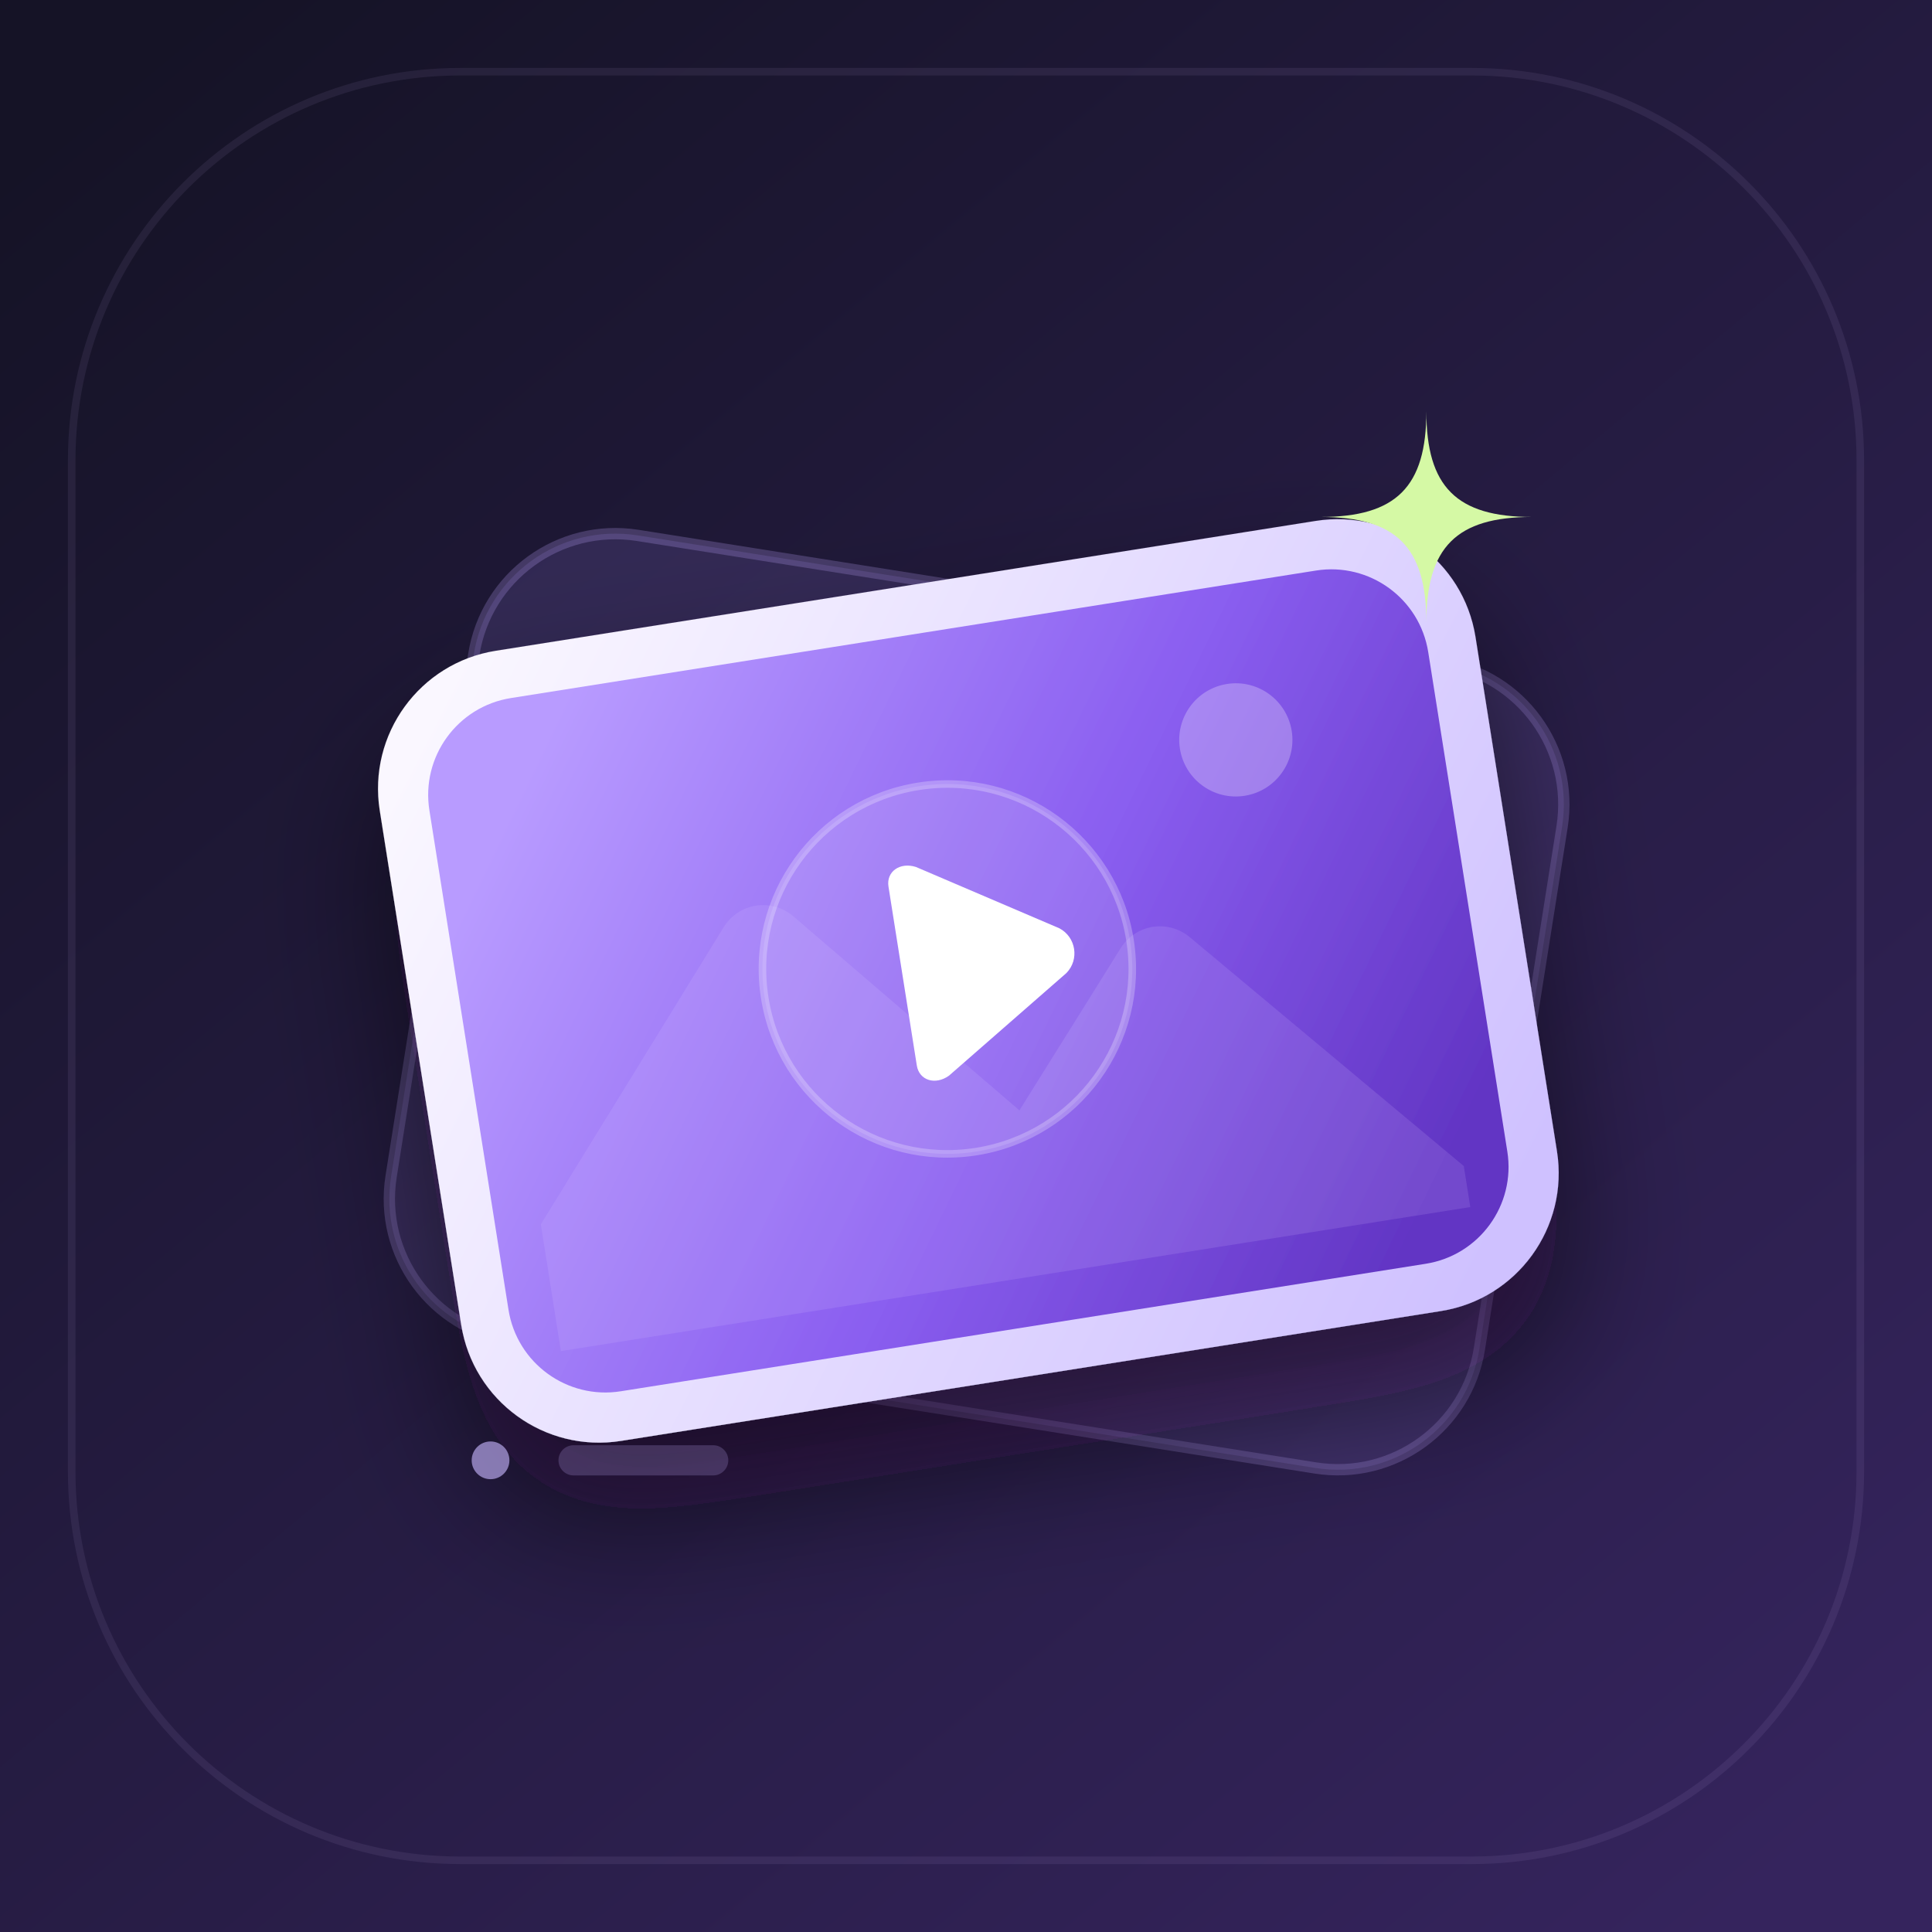
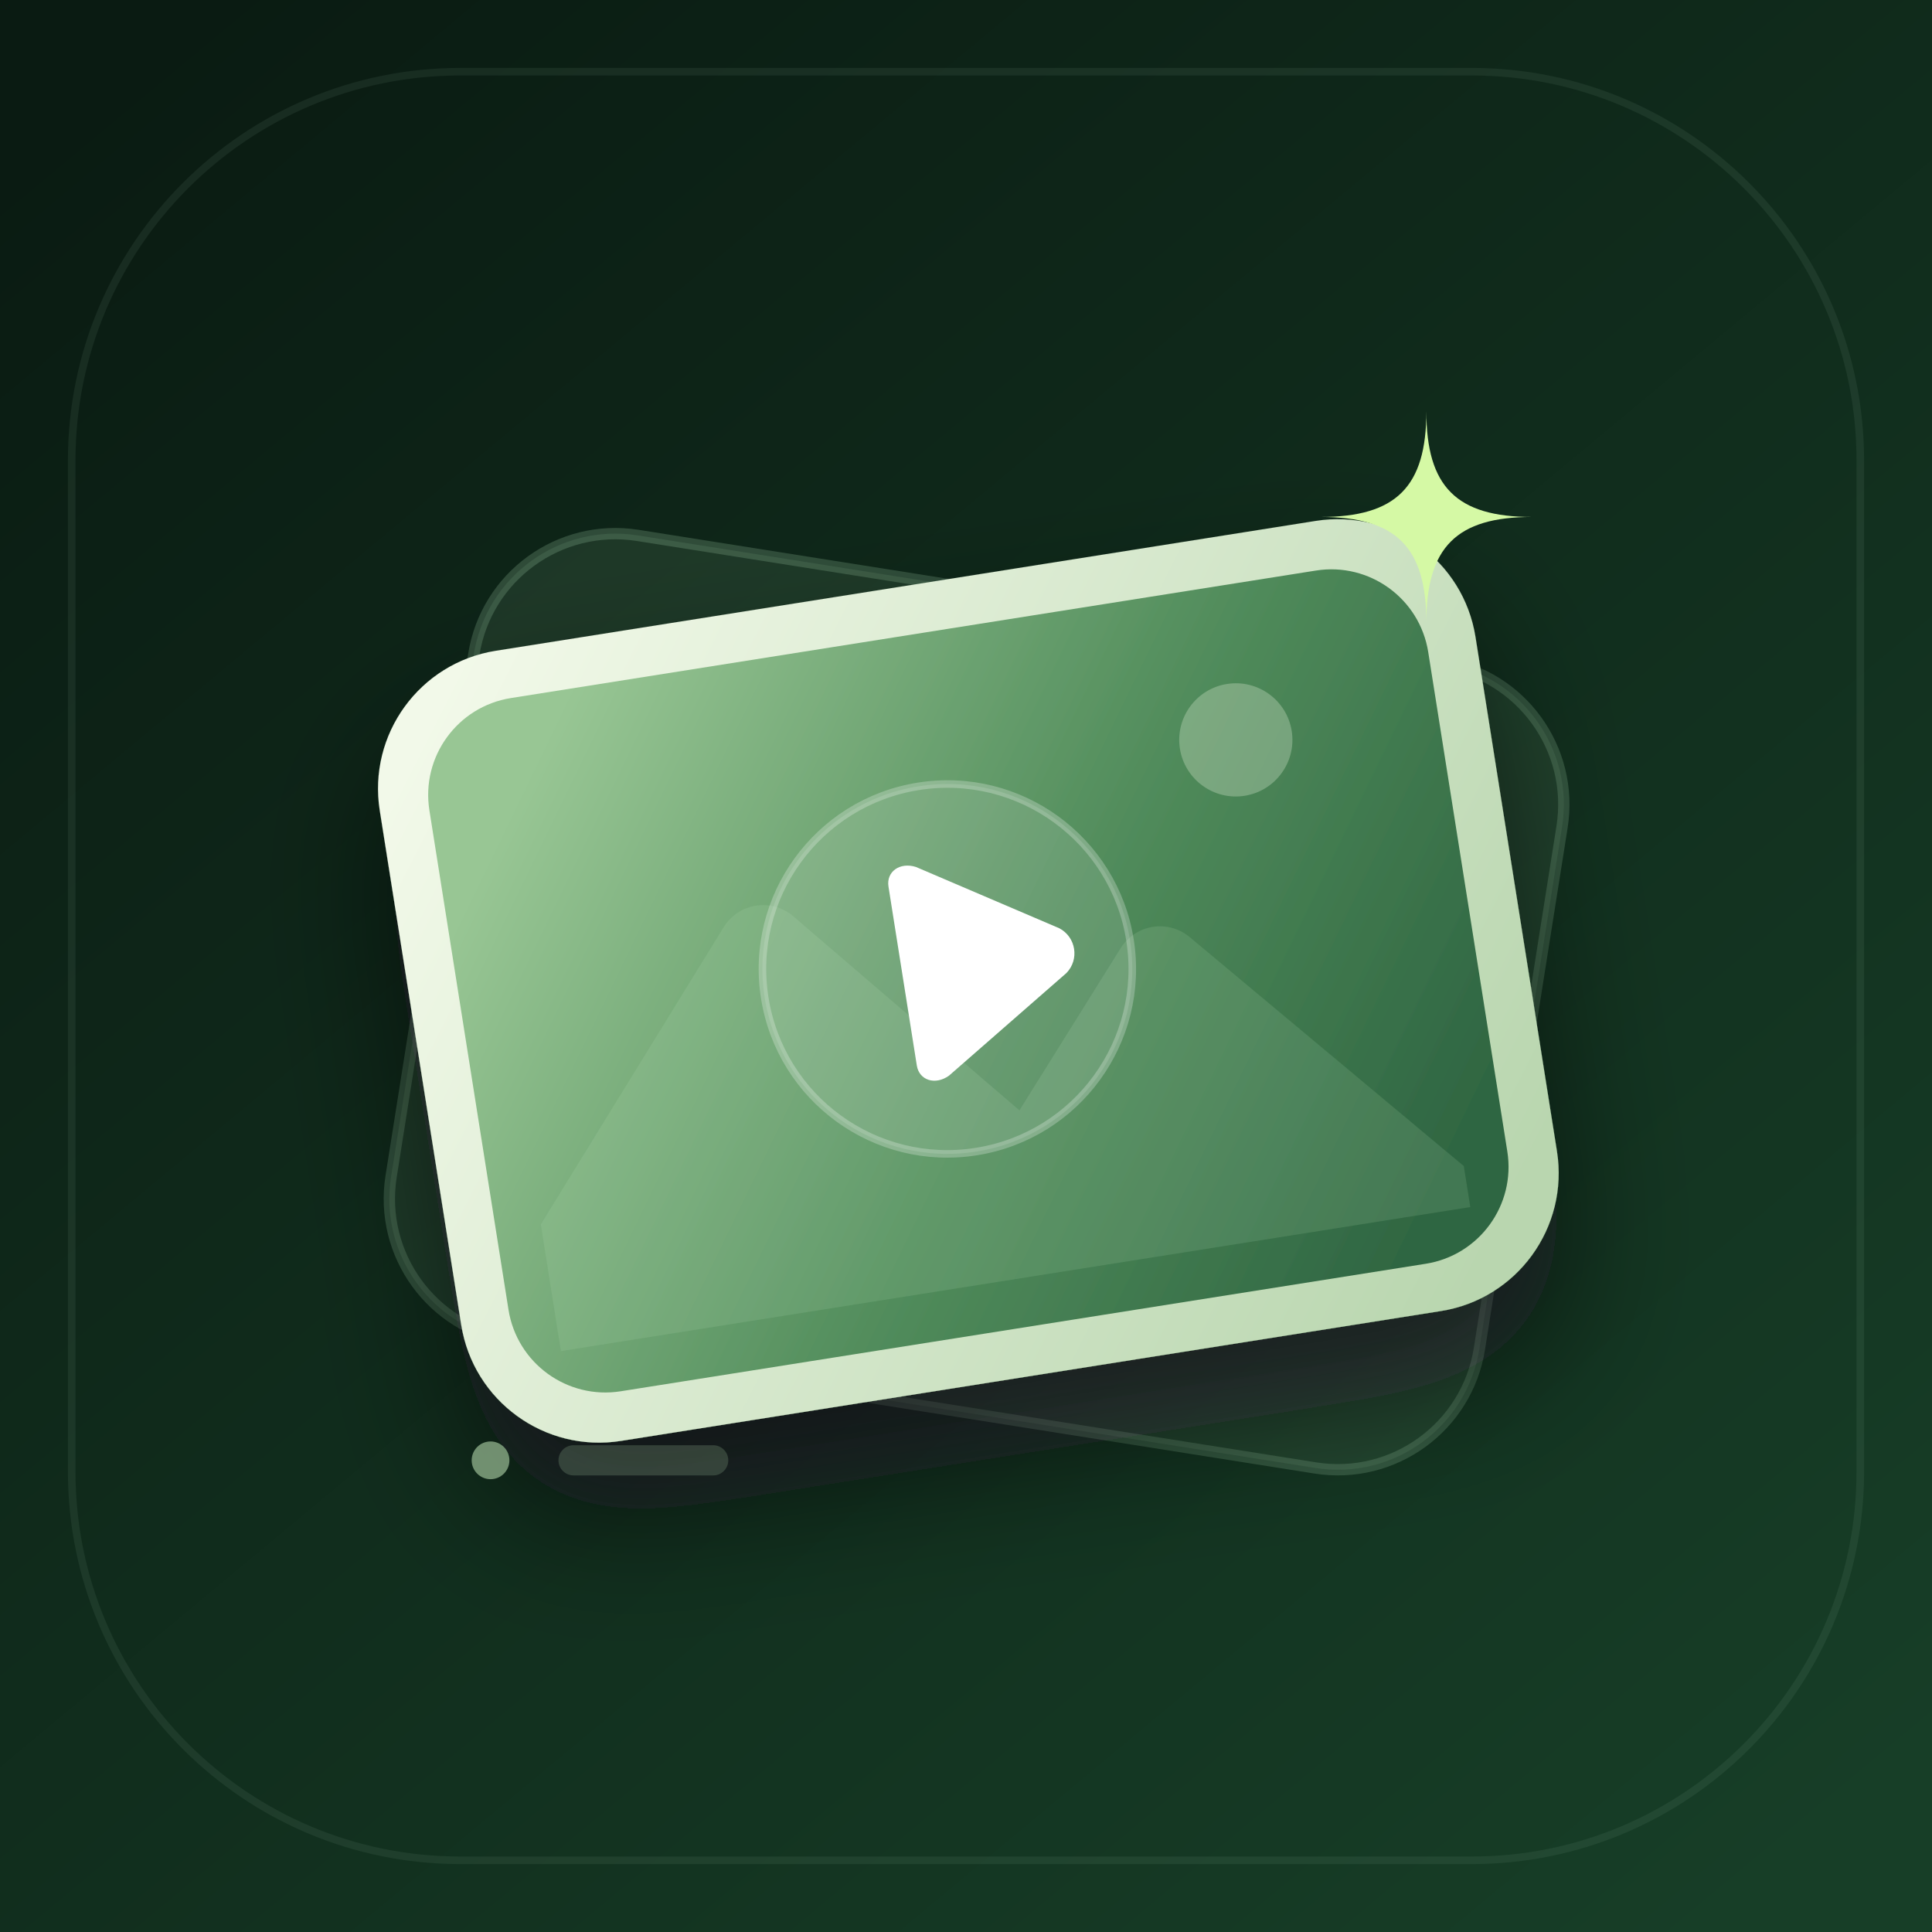
<svg xmlns="http://www.w3.org/2000/svg" width="512" height="512" viewBox="0 0 512 512" fill="none">
  <defs>
    <linearGradient id="background" x1="40" y1="12" x2="456" y2="512" gradientUnits="userSpaceOnUse">
-       <stop stop-color="#151326" />
-       <stop offset="1" stop-color="#35245D" />
+       <stop stop-color="#0A1B12" />
+       <stop offset="1" stop-color="#173E27" />
    </linearGradient>
    <radialGradient id="glow" cx="0" cy="0" r="1" gradientTransform="translate(280 310) rotate(90) scale(240)">
-       <stop stop-color="#9470FF" stop-opacity=".34" />
-       <stop offset="1" stop-color="#9470FF" stop-opacity="0" />
+       <stop stop-color="#75B887" stop-opacity=".34" />
+       <stop offset="1" stop-color="#75B887" stop-opacity="0" />
    </radialGradient>
    <linearGradient id="frame" x1="128" y1="165" x2="383" y2="350" gradientUnits="userSpaceOnUse">
-       <stop stop-color="#FAF7FF" />
-       <stop offset="1" stop-color="#CFC1FF" />
+       <stop stop-color="#F2F9E9" />
+       <stop offset="1" stop-color="#B9D6AF" />
    </linearGradient>
    <linearGradient id="screen" x1="151" y1="185" x2="368" y2="336" gradientUnits="userSpaceOnUse">
-       <stop stop-color="#B89BFF" />
-       <stop offset=".55" stop-color="#8A5EF0" />
-       <stop offset="1" stop-color="#6235C4" />
+       <stop stop-color="#98C694" />
+       <stop offset=".55" stop-color="#528D5C" />
+       <stop offset="1" stop-color="#2F6642" />
    </linearGradient>
    <filter id="shadow" x="40" y="94" width="430" height="370" filterUnits="userSpaceOnUse">
      <feDropShadow dy="20" stdDeviation="18" flood-color="#080616" flood-opacity=".55" />
    </filter>
  </defs>
  <rect width="512" height="512" fill="url(#background)" />
  <rect width="512" height="512" fill="url(#glow)" />
-   <rect x="19" y="19" width="474" height="474" rx="103" stroke="#D5C7FF" stroke-opacity=".08" stroke-width="2" />
+   <rect x="19" y="19" width="474" height="474" rx="103" stroke="#BAD9BF" stroke-opacity=".08" stroke-width="2" />
  <g transform="rotate(9 256 264)">
-     <rect x="113" y="157" width="292" height="216" rx="38" fill="#A087ED" fill-opacity=".16" stroke="#C0A9FF" stroke-opacity=".24" stroke-width="3" />
+     <rect x="113" y="157" width="292" height="216" rx="38" fill="#739D79" fill-opacity=".16" stroke="#9BC9A4" stroke-opacity=".24" stroke-width="3" />
  </g>
  <g filter="url(#shadow)">
    <g transform="rotate(-9 256 256)">
      <rect x="109" y="154" width="294" height="212" rx="37" fill="url(#frame)" />
      <rect x="122" y="167" width="268" height="186" rx="26" fill="url(#screen)" />
-       <path d="M134 306L194 236C199 230 208 230 213 236L264 296L297 258C302 252 311 252 316 258L378 329V340H134V306Z" fill="#D6C4FF" fill-opacity=".15" />
-       <circle cx="336" cy="208" r="15" fill="#F1E9FF" fill-opacity=".3" />
+       <path d="M134 306L194 236C199 230 208 230 213 236L264 296L297 258C302 252 311 252 316 258L378 329V340H134V306Z" fill="#B9DDB6" fill-opacity=".15" />
+       <circle cx="336" cy="208" r="15" fill="#E5F2D8" fill-opacity=".3" />
      <circle cx="251" cy="256" r="49" fill="#FFF" fill-opacity=".12" stroke="#FFF" stroke-opacity=".25" stroke-width="2" />
      <path d="M239 232C239 228 243 226 247 228L282 250C286 253 286 259 282 262L247 284C243 286 239 284 239 280V232Z" fill="#FFF" />
    </g>
  </g>
  <path d="M378 109C378 129 370 137 350 137C370 137 378 145 378 165C378 145 386 137 406 137C386 137 378 129 378 109Z" fill="#D5F9A5" />
-   <circle cx="130" cy="387" r="5" fill="#C1AFF6" fill-opacity=".65" />
-   <rect x="148" y="383" width="45" height="8" rx="4" fill="#C1AFF6" fill-opacity=".22" />
+   <circle cx="130" cy="387" r="5" fill="#A7CAA0" fill-opacity=".65" />
+   <rect x="148" y="383" width="45" height="8" rx="4" fill="#A7CAA0" fill-opacity=".22" />
</svg>
